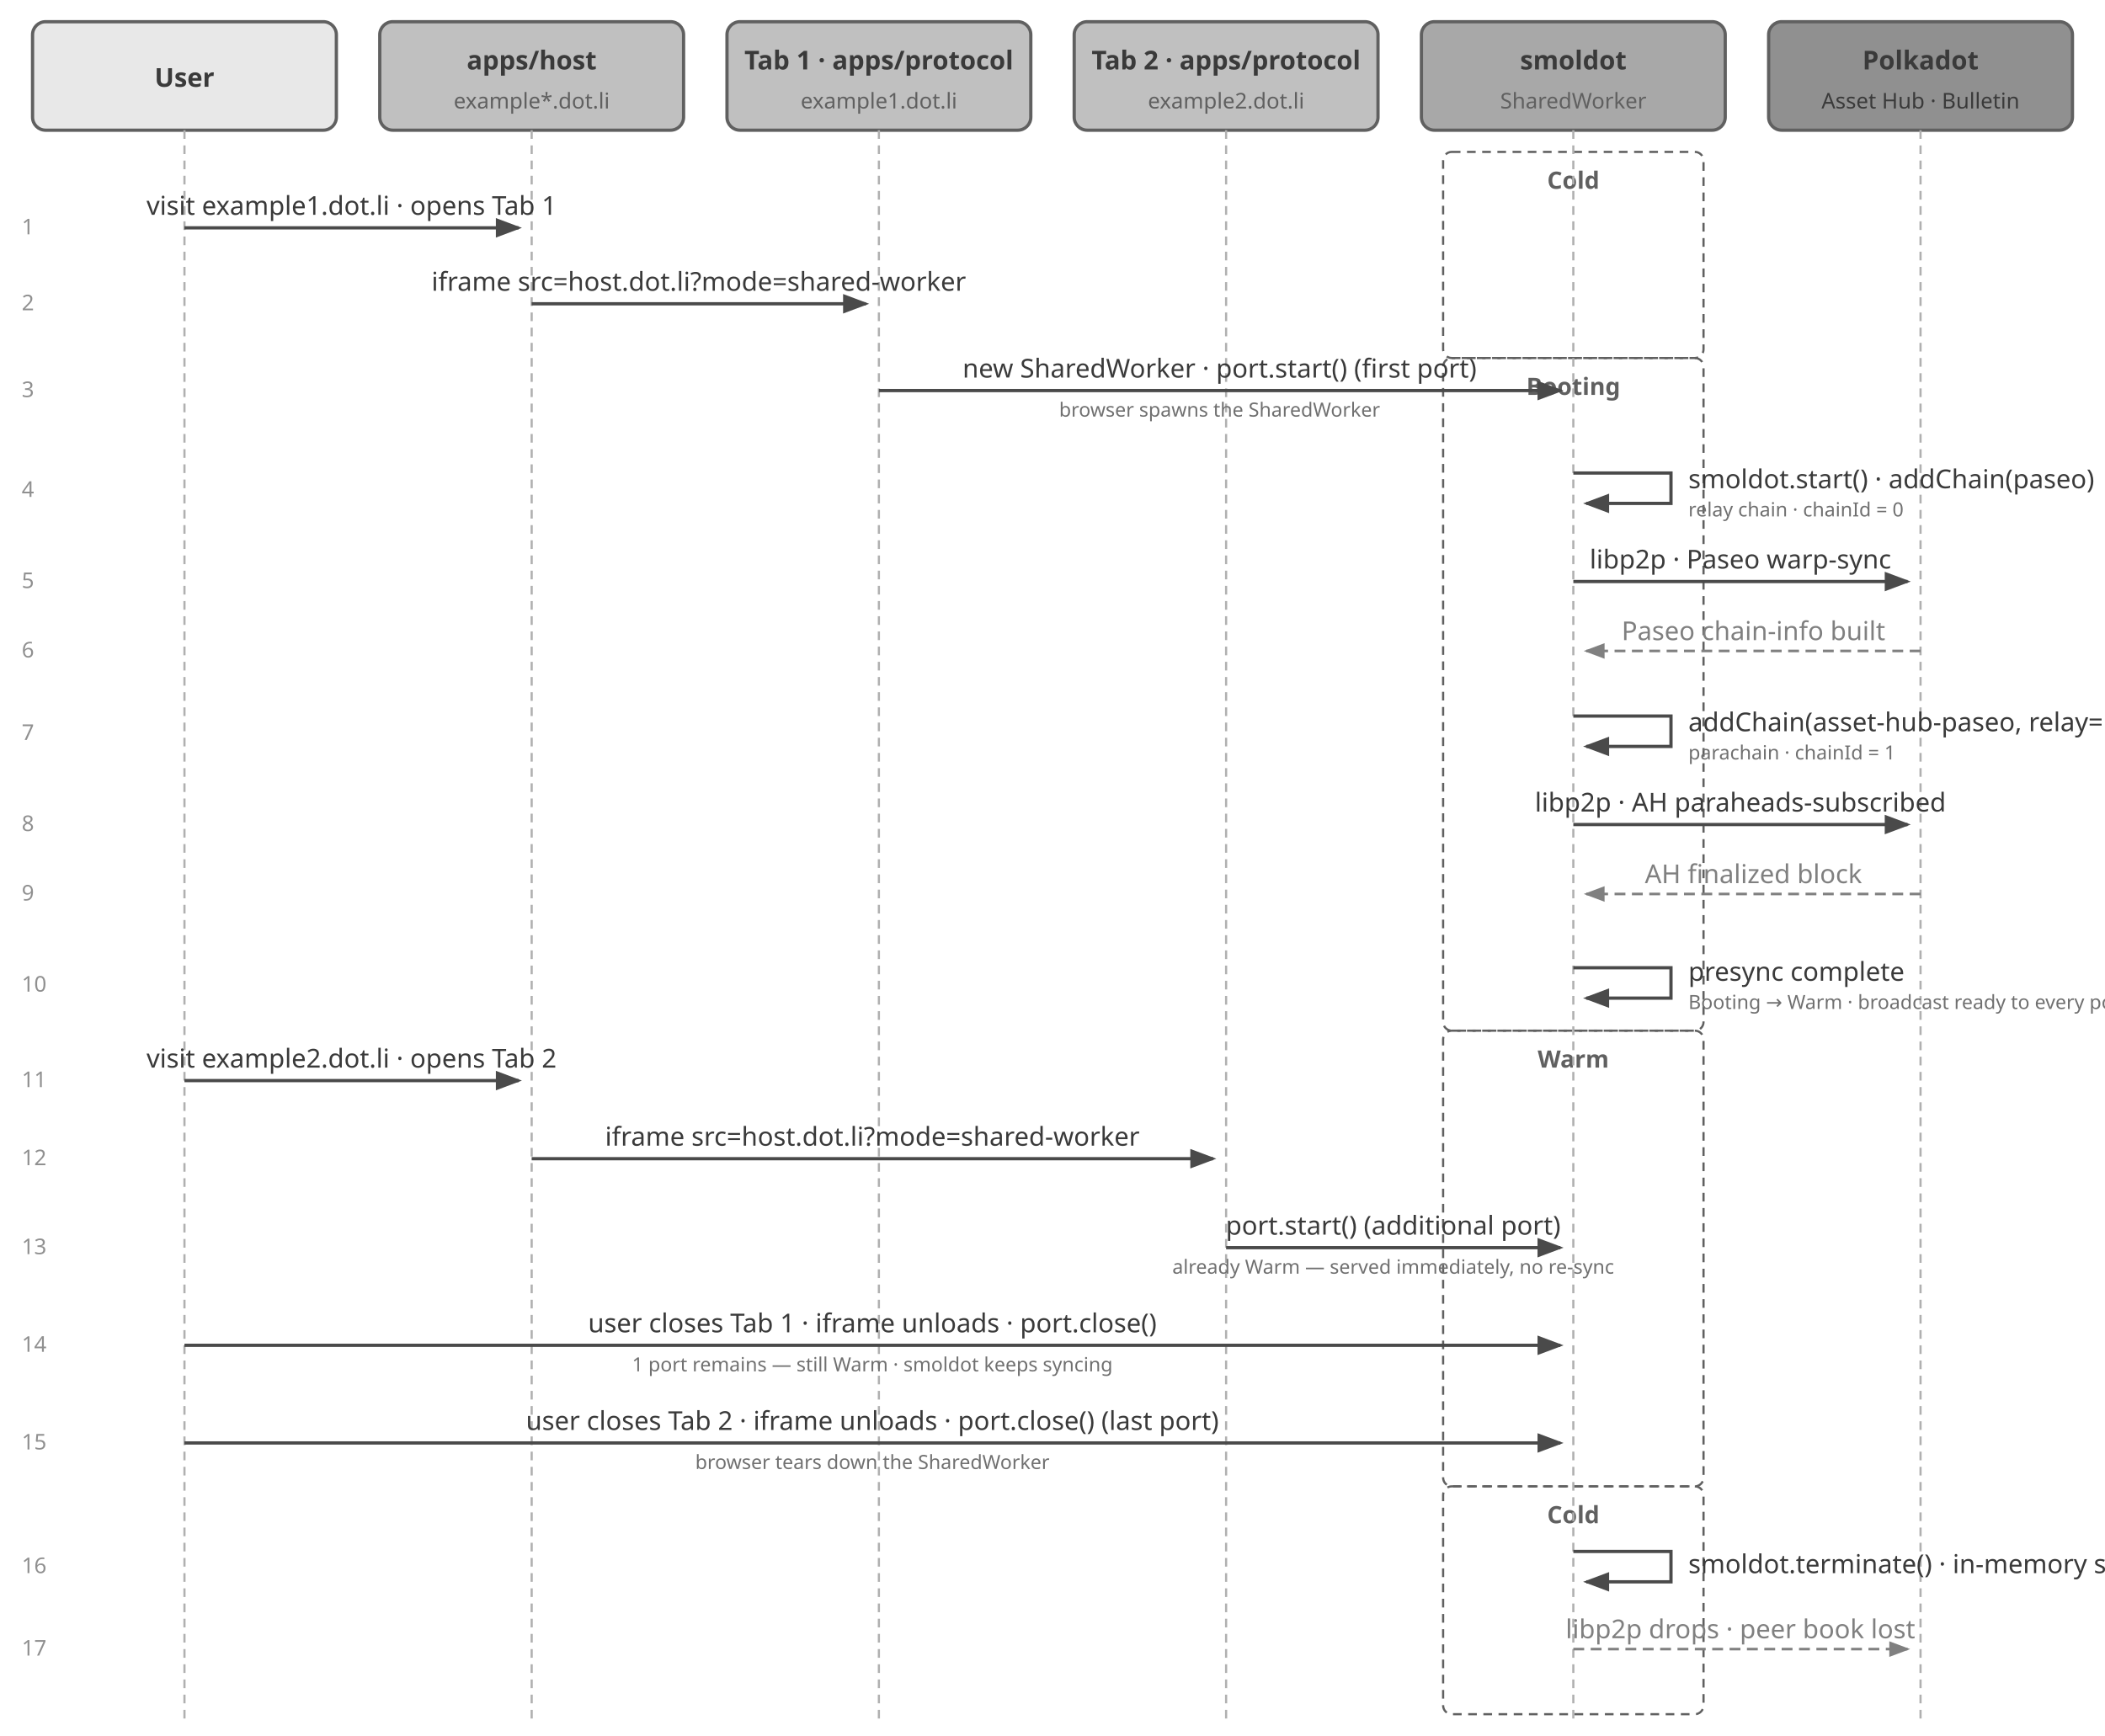
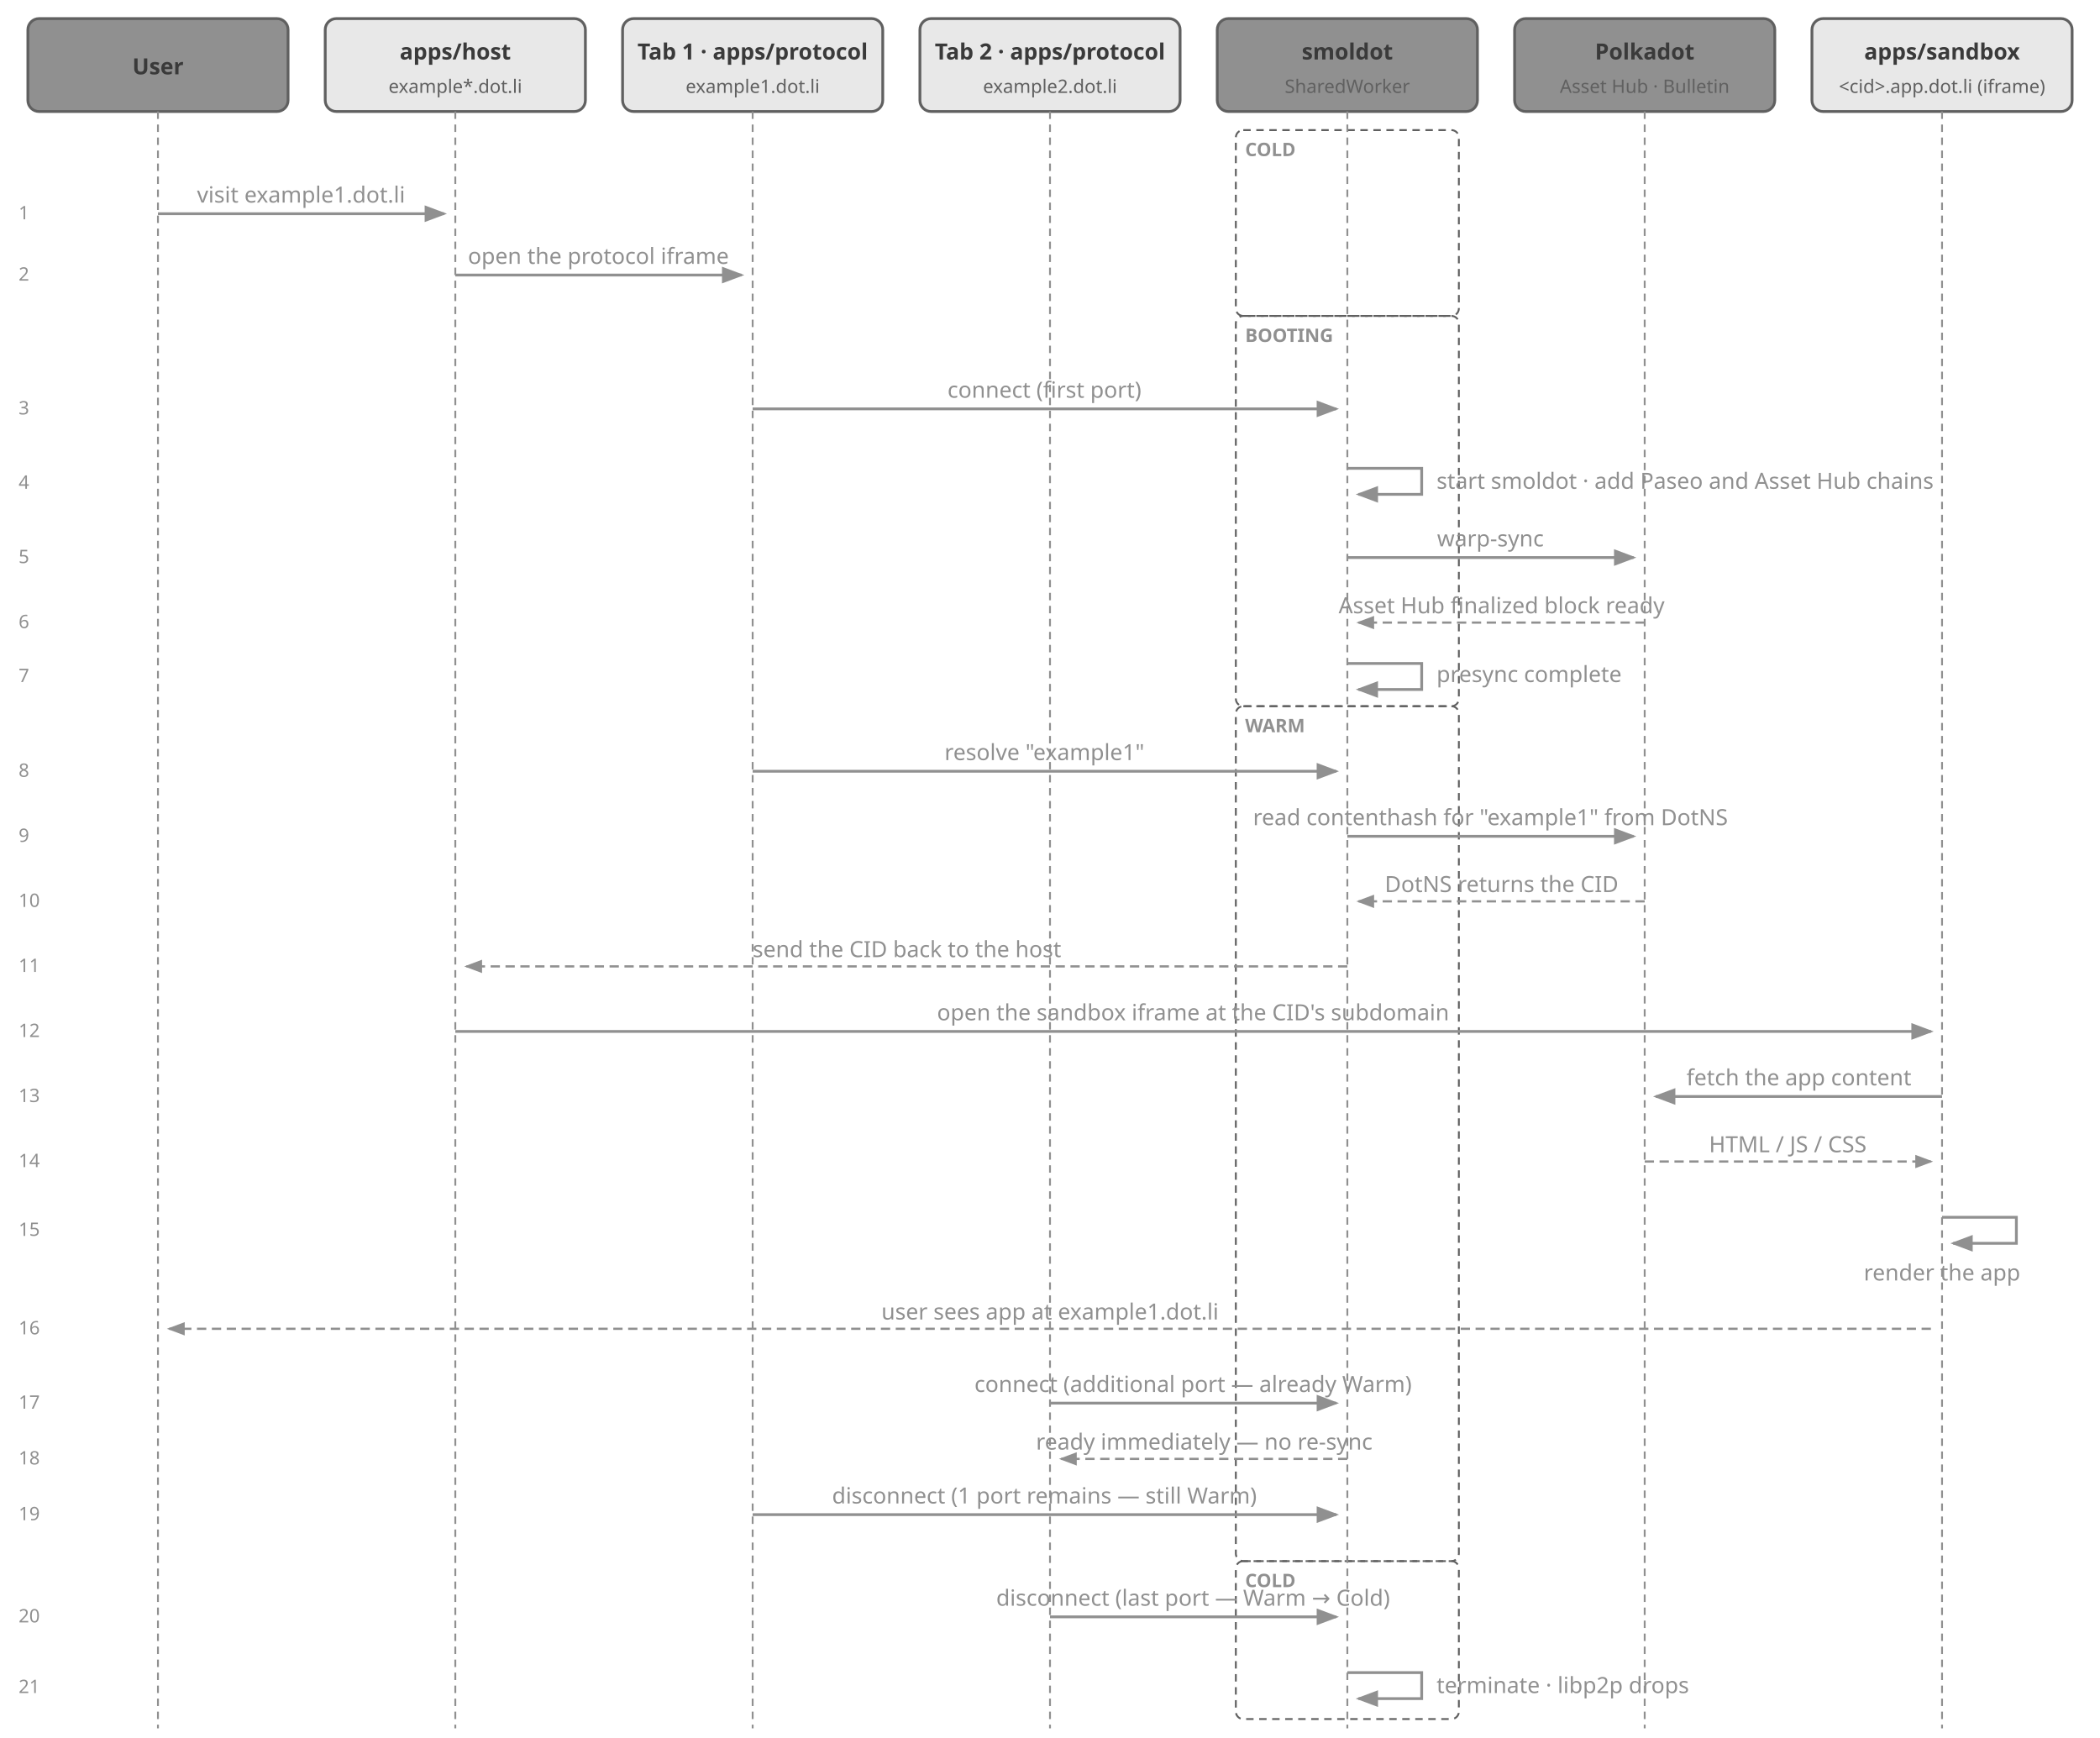
- <svg xmlns="http://www.w3.org/2000/svg" viewBox="0 0 970 800" font-family="sans-serif" font-size="12">
+ <svg xmlns="http://www.w3.org/2000/svg" viewBox="0 0 1130 935" font-family="sans-serif" font-size="12">
  <defs>
    <marker id="arrow" markerWidth="8" markerHeight="8" refX="7" refY="3" orient="auto">
-       <path d="M0,0 L0,6 L8,3 z" fill="#4a4a4a" />
+       <path d="M0,0 L0,6 L8,3 z" fill="#909090" />
    </marker>
    <marker id="arrow-return" markerWidth="8" markerHeight="8" refX="7" refY="3" orient="auto">
-       <path d="M0,0 L0,6 L8,3 z" fill="#808080" />
+       <path d="M0,0 L0,6 L8,3 z" fill="#909090" />
    </marker>
  </defs>
-   <rect x="15" y="10" width="140" height="50" rx="6" fill="#e8e8e8" stroke="#606060" stroke-width="1.5" />
+   <rect x="15" y="10" width="140" height="50" rx="6" fill="#909090" stroke="#606060" stroke-width="1.5" />
  <text x="85" y="40" text-anchor="middle" font-weight="bold" fill="#3a3a3a">User</text>
-   <rect x="175" y="10" width="140" height="50" rx="6" fill="#c0c0c0" stroke="#606060" stroke-width="1.5" />
+   <rect x="175" y="10" width="140" height="50" rx="6" fill="#e8e8e8" stroke="#606060" stroke-width="1.5" />
  <text x="245" y="32" text-anchor="middle" font-weight="bold" fill="#3a3a3a">apps/host</text>
  <text x="245" y="50" text-anchor="middle" font-size="10" fill="#606060">example*.dot.li</text>
-   <rect x="335" y="10" width="140" height="50" rx="6" fill="#c0c0c0" stroke="#606060" stroke-width="1.5" />
+   <rect x="335" y="10" width="140" height="50" rx="6" fill="#e8e8e8" stroke="#606060" stroke-width="1.5" />
  <text x="405" y="32" text-anchor="middle" font-weight="bold" fill="#3a3a3a">Tab 1 · apps/protocol</text>
  <text x="405" y="50" text-anchor="middle" font-size="10" fill="#606060">example1.dot.li</text>
-   <rect x="495" y="10" width="140" height="50" rx="6" fill="#c0c0c0" stroke="#606060" stroke-width="1.5" />
+   <rect x="495" y="10" width="140" height="50" rx="6" fill="#e8e8e8" stroke="#606060" stroke-width="1.5" />
  <text x="565" y="32" text-anchor="middle" font-weight="bold" fill="#3a3a3a">Tab 2 · apps/protocol</text>
  <text x="565" y="50" text-anchor="middle" font-size="10" fill="#606060">example2.dot.li</text>
-   <rect x="655" y="10" width="140" height="50" rx="6" fill="#a8a8a8" stroke="#606060" stroke-width="1.5" />
+   <rect x="655" y="10" width="140" height="50" rx="6" fill="#909090" stroke="#606060" stroke-width="1.5" />
  <text x="725" y="32" text-anchor="middle" font-weight="bold" fill="#3a3a3a">smoldot</text>
  <text x="725" y="50" text-anchor="middle" font-size="10" fill="#606060">SharedWorker</text>
  <rect x="815" y="10" width="140" height="50" rx="6" fill="#909090" stroke="#606060" stroke-width="1.5" />
  <text x="885" y="32" text-anchor="middle" font-weight="bold" fill="#3a3a3a">Polkadot</text>
-   <text x="885" y="50" text-anchor="middle" font-size="10" fill="#3a3a3a">Asset Hub · Bulletin</text>
-   <rect x="665" y="70" width="120" height="95" rx="4" fill="none" stroke="#606060" stroke-width="1" stroke-dasharray="4,3" />
-   <text x="725" y="87" text-anchor="middle" font-size="11" font-weight="bold" fill="#606060">Cold</text>
-   <rect x="665" y="165" width="120" height="310" rx="4" fill="none" stroke="#606060" stroke-width="1" stroke-dasharray="4,3" />
-   <text x="725" y="182" text-anchor="middle" font-size="11" font-weight="bold" fill="#606060">Booting</text>
-   <rect x="665" y="475" width="120" height="210" rx="4" fill="none" stroke="#606060" stroke-width="1" stroke-dasharray="4,3" />
-   <text x="725" y="492" text-anchor="middle" font-size="11" font-weight="bold" fill="#606060">Warm</text>
-   <rect x="665" y="685" width="120" height="105" rx="4" fill="none" stroke="#606060" stroke-width="1" stroke-dasharray="4,3" />
-   <text x="725" y="702" text-anchor="middle" font-size="11" font-weight="bold" fill="#606060">Cold</text>
-   <line x1="85" y1="60" x2="85" y2="792" stroke="#b0b0b0" stroke-width="1" stroke-dasharray="4,3" />
-   <line x1="245" y1="60" x2="245" y2="792" stroke="#b0b0b0" stroke-width="1" stroke-dasharray="4,3" />
-   <line x1="405" y1="60" x2="405" y2="792" stroke="#b0b0b0" stroke-width="1" stroke-dasharray="4,3" />
-   <line x1="565" y1="60" x2="565" y2="792" stroke="#b0b0b0" stroke-width="1" stroke-dasharray="4,3" />
-   <line x1="725" y1="60" x2="725" y2="792" stroke="#b0b0b0" stroke-width="1" stroke-dasharray="4,3" />
-   <line x1="885" y1="60" x2="885" y2="792" stroke="#b0b0b0" stroke-width="1" stroke-dasharray="4,3" />
-   <line x1="85" y1="105" x2="239" y2="105" stroke="#4a4a4a" stroke-width="1.5" marker-end="url(#arrow)" />
-   <text x="162" y="99" text-anchor="middle" fill="#3a3a3a">visit example1.dot.li · opens Tab 1</text>
-   <text x="10" y="108" fill="#909090" font-size="10">1</text>
-   <line x1="245" y1="140" x2="399" y2="140" stroke="#4a4a4a" stroke-width="1.5" marker-end="url(#arrow)" />
-   <text x="322" y="134" text-anchor="middle" fill="#3a3a3a">iframe src=host.dot.li?mode=shared-worker</text>
-   <text x="10" y="143" fill="#909090" font-size="10">2</text>
-   <line x1="405" y1="180" x2="719" y2="180" stroke="#4a4a4a" stroke-width="1.5" marker-end="url(#arrow)" />
-   <text x="562" y="174" text-anchor="middle" fill="#3a3a3a">new SharedWorker · port.start() (first port)</text>
-   <text x="562" y="192" text-anchor="middle" font-size="9" fill="#707070">browser spawns the SharedWorker</text>
-   <text x="10" y="183" fill="#909090" font-size="10">3</text>
-   <path d="M 725 218 H 770 V 232 H 731" fill="none" stroke="#4a4a4a" stroke-width="1.5" marker-end="url(#arrow)" />
-   <text x="778" y="225" text-anchor="start" fill="#3a3a3a">smoldot.start() · addChain(paseo)</text>
-   <text x="778" y="238" text-anchor="start" font-size="9" fill="#707070">relay chain · chainId = 0</text>
-   <text x="10" y="229" fill="#909090" font-size="10">4</text>
-   <line x1="725" y1="268" x2="879" y2="268" stroke="#4a4a4a" stroke-width="1.5" marker-end="url(#arrow)" />
-   <text x="802" y="262" text-anchor="middle" fill="#3a3a3a">libp2p · Paseo warp-sync</text>
-   <text x="10" y="271" fill="#909090" font-size="10">5</text>
-   <line x1="885" y1="300" x2="731" y2="300" stroke="#808080" stroke-width="1.2" stroke-dasharray="5,3" marker-end="url(#arrow-return)" />
-   <text x="808" y="295" text-anchor="middle" fill="#808080">Paseo chain-info built</text>
-   <text x="10" y="303" fill="#909090" font-size="10">6</text>
-   <path d="M 725 330 H 770 V 344 H 731" fill="none" stroke="#4a4a4a" stroke-width="1.5" marker-end="url(#arrow)" />
-   <text x="778" y="337" text-anchor="start" fill="#3a3a3a">addChain(asset-hub-paseo, relay=paseo)</text>
-   <text x="778" y="350" text-anchor="start" font-size="9" fill="#707070">parachain · chainId = 1</text>
-   <text x="10" y="341" fill="#909090" font-size="10">7</text>
-   <line x1="725" y1="380" x2="879" y2="380" stroke="#4a4a4a" stroke-width="1.5" marker-end="url(#arrow)" />
-   <text x="802" y="374" text-anchor="middle" fill="#3a3a3a">libp2p · AH paraheads-subscribed</text>
-   <text x="10" y="383" fill="#909090" font-size="10">8</text>
-   <line x1="885" y1="412" x2="731" y2="412" stroke="#808080" stroke-width="1.2" stroke-dasharray="5,3" marker-end="url(#arrow-return)" />
-   <text x="808" y="407" text-anchor="middle" fill="#808080">AH finalized block</text>
-   <text x="10" y="415" fill="#909090" font-size="10">9</text>
-   <path d="M 725 446 H 770 V 460 H 731" fill="none" stroke="#4a4a4a" stroke-width="1.5" marker-end="url(#arrow)" />
-   <text x="778" y="452" text-anchor="start" fill="#3a3a3a">presync complete</text>
-   <text x="778" y="465" text-anchor="start" font-size="9" fill="#707070">Booting → Warm · broadcast ready to every port</text>
-   <text x="10" y="457" fill="#909090" font-size="10">10</text>
-   <line x1="85" y1="498" x2="239" y2="498" stroke="#4a4a4a" stroke-width="1.5" marker-end="url(#arrow)" />
-   <text x="162" y="492" text-anchor="middle" fill="#3a3a3a">visit example2.dot.li · opens Tab 2</text>
-   <text x="10" y="501" fill="#909090" font-size="10">11</text>
-   <line x1="245" y1="534" x2="559" y2="534" stroke="#4a4a4a" stroke-width="1.5" marker-end="url(#arrow)" />
-   <text x="402" y="528" text-anchor="middle" fill="#3a3a3a">iframe src=host.dot.li?mode=shared-worker</text>
-   <text x="10" y="537" fill="#909090" font-size="10">12</text>
-   <line x1="565" y1="575" x2="719" y2="575" stroke="#4a4a4a" stroke-width="1.5" marker-end="url(#arrow)" />
-   <text x="642" y="569" text-anchor="middle" fill="#3a3a3a">port.start() (additional port)</text>
-   <text x="642" y="587" text-anchor="middle" font-size="9" fill="#707070">already Warm — served immediately, no re-sync</text>
-   <text x="10" y="578" fill="#909090" font-size="10">13</text>
-   <line x1="85" y1="620" x2="719" y2="620" stroke="#4a4a4a" stroke-width="1.5" marker-end="url(#arrow)" />
-   <text x="402" y="614" text-anchor="middle" fill="#3a3a3a">user closes Tab 1 · iframe unloads · port.close()</text>
-   <text x="402" y="632" text-anchor="middle" font-size="9" fill="#707070">1 port remains — still Warm · smoldot keeps syncing</text>
-   <text x="10" y="623" fill="#909090" font-size="10">14</text>
-   <line x1="85" y1="665" x2="719" y2="665" stroke="#4a4a4a" stroke-width="1.5" marker-end="url(#arrow)" />
-   <text x="402" y="659" text-anchor="middle" fill="#3a3a3a">user closes Tab 2 · iframe unloads · port.close() (last port)</text>
-   <text x="402" y="677" text-anchor="middle" font-size="9" fill="#707070">browser tears down the SharedWorker</text>
-   <text x="10" y="668" fill="#909090" font-size="10">15</text>
-   <path d="M 725 715 H 770 V 729 H 731" fill="none" stroke="#4a4a4a" stroke-width="1.5" marker-end="url(#arrow)" />
-   <text x="778" y="725" text-anchor="start" fill="#3a3a3a">smoldot.terminate() · in-memory state lost</text>
-   <text x="10" y="725" fill="#909090" font-size="10">16</text>
-   <line x1="725" y1="760" x2="879" y2="760" stroke="#808080" stroke-width="1.2" stroke-dasharray="5,3" marker-end="url(#arrow-return)" />
-   <text x="802" y="755" text-anchor="middle" fill="#808080">libp2p drops · peer book lost</text>
-   <text x="10" y="763" fill="#909090" font-size="10">17</text>
+   <text x="885" y="50" text-anchor="middle" font-size="10" fill="#606060">Asset Hub · Bulletin</text>
+   <rect x="975" y="10" width="140" height="50" rx="6" fill="#e8e8e8" stroke="#606060" stroke-width="1.5" />
+   <text x="1045" y="32" text-anchor="middle" font-weight="bold" fill="#3a3a3a">apps/sandbox</text>
+   <text x="1045" y="50" text-anchor="middle" font-size="10" fill="#606060">&lt;cid&gt;.app.dot.li (iframe)</text>
+   <rect x="665" y="70" width="120" height="100" rx="4" fill="none" stroke="#606060" stroke-width="1" stroke-dasharray="4,3" />
+   <text x="670" y="84" text-anchor="start" font-size="10" font-weight="bold" fill="#909090">COLD</text>
+   <rect x="665" y="170" width="120" height="210" rx="4" fill="none" stroke="#606060" stroke-width="1" stroke-dasharray="4,3" />
+   <text x="670" y="184" text-anchor="start" font-size="10" font-weight="bold" fill="#909090">BOOTING</text>
+   <rect x="665" y="380" width="120" height="460" rx="4" fill="none" stroke="#606060" stroke-width="1" stroke-dasharray="4,3" />
+   <text x="670" y="394" text-anchor="start" font-size="10" font-weight="bold" fill="#909090">WARM</text>
+   <rect x="665" y="840" width="120" height="85" rx="4" fill="none" stroke="#606060" stroke-width="1" stroke-dasharray="4,3" />
+   <text x="670" y="854" text-anchor="start" font-size="10" font-weight="bold" fill="#909090">COLD</text>
+   <line x1="85" y1="60" x2="85" y2="930" stroke="#909090" stroke-width="1" stroke-dasharray="4,3" />
+   <line x1="245" y1="60" x2="245" y2="930" stroke="#909090" stroke-width="1" stroke-dasharray="4,3" />
+   <line x1="405" y1="60" x2="405" y2="930" stroke="#909090" stroke-width="1" stroke-dasharray="4,3" />
+   <line x1="565" y1="60" x2="565" y2="930" stroke="#909090" stroke-width="1" stroke-dasharray="4,3" />
+   <line x1="725" y1="60" x2="725" y2="930" stroke="#909090" stroke-width="1" stroke-dasharray="4,3" />
+   <line x1="885" y1="60" x2="885" y2="930" stroke="#909090" stroke-width="1" stroke-dasharray="4,3" />
+   <line x1="1045" y1="60" x2="1045" y2="930" stroke="#909090" stroke-width="1" stroke-dasharray="4,3" />
+   <line x1="85" y1="115" x2="239" y2="115" stroke="#909090" stroke-width="1.5" marker-end="url(#arrow)" />
+   <text x="162" y="109" text-anchor="middle" fill="#909090">visit example1.dot.li</text>
+   <text x="10" y="118" fill="#909090" font-size="10">1</text>
+   <line x1="245" y1="148" x2="399" y2="148" stroke="#909090" stroke-width="1.5" marker-end="url(#arrow)" />
+   <text x="322" y="142" text-anchor="middle" fill="#909090">open the protocol iframe</text>
+   <text x="10" y="151" fill="#909090" font-size="10">2</text>
+   <line x1="405" y1="220" x2="719" y2="220" stroke="#909090" stroke-width="1.5" marker-end="url(#arrow)" />
+   <text x="562" y="214" text-anchor="middle" fill="#909090">connect (first port)</text>
+   <text x="10" y="223" fill="#909090" font-size="10">3</text>
+   <path d="M 725 252 H 765 V 266 H 731" fill="none" stroke="#909090" stroke-width="1.5" marker-end="url(#arrow)" />
+   <text x="773" y="263" text-anchor="start" fill="#909090">start smoldot · add Paseo and Asset Hub chains</text>
+   <text x="10" y="263" fill="#909090" font-size="10">4</text>
+   <line x1="725" y1="300" x2="879" y2="300" stroke="#909090" stroke-width="1.5" marker-end="url(#arrow)" />
+   <text x="802" y="294" text-anchor="middle" fill="#909090">warp-sync</text>
+   <text x="10" y="303" fill="#909090" font-size="10">5</text>
+   <line x1="885" y1="335" x2="731" y2="335" stroke="#909090" stroke-width="1.2" stroke-dasharray="5,3" marker-end="url(#arrow-return)" />
+   <text x="808" y="330" text-anchor="middle" fill="#909090">Asset Hub finalized block ready</text>
+   <text x="10" y="338" fill="#909090" font-size="10">6</text>
+   <path d="M 725 357 H 765 V 371 H 731" fill="none" stroke="#909090" stroke-width="1.5" marker-end="url(#arrow)" />
+   <text x="773" y="367" text-anchor="start" fill="#909090">presync complete</text>
+   <text x="10" y="367" fill="#909090" font-size="10">7</text>
+   <line x1="405" y1="415" x2="719" y2="415" stroke="#909090" stroke-width="1.5" marker-end="url(#arrow)" />
+   <text x="562" y="409" text-anchor="middle" fill="#909090">resolve "example1"</text>
+   <text x="10" y="418" fill="#909090" font-size="10">8</text>
+   <line x1="725" y1="450" x2="879" y2="450" stroke="#909090" stroke-width="1.5" marker-end="url(#arrow)" />
+   <text x="802" y="444" text-anchor="middle" fill="#909090">read contenthash for "example1" from DotNS</text>
+   <text x="10" y="453" fill="#909090" font-size="10">9</text>
+   <line x1="885" y1="485" x2="731" y2="485" stroke="#909090" stroke-width="1.2" stroke-dasharray="5,3" marker-end="url(#arrow-return)" />
+   <text x="808" y="480" text-anchor="middle" fill="#909090">DotNS returns the CID</text>
+   <text x="10" y="488" fill="#909090" font-size="10">10</text>
+   <line x1="725" y1="520" x2="251" y2="520" stroke="#909090" stroke-width="1.2" stroke-dasharray="5,3" marker-end="url(#arrow-return)" />
+   <text x="488" y="515" text-anchor="middle" fill="#909090">send the CID back to the host</text>
+   <text x="10" y="523" fill="#909090" font-size="10">11</text>
+   <line x1="245" y1="555" x2="1039" y2="555" stroke="#909090" stroke-width="1.5" marker-end="url(#arrow)" />
+   <text x="642" y="549" text-anchor="middle" fill="#909090">open the sandbox iframe at the CID's subdomain</text>
+   <text x="10" y="558" fill="#909090" font-size="10">12</text>
+   <line x1="1045" y1="590" x2="891" y2="590" stroke="#909090" stroke-width="1.5" marker-end="url(#arrow)" />
+   <text x="968" y="584" text-anchor="middle" fill="#909090">fetch the app content</text>
+   <text x="10" y="593" fill="#909090" font-size="10">13</text>
+   <line x1="885" y1="625" x2="1039" y2="625" stroke="#909090" stroke-width="1.2" stroke-dasharray="5,3" marker-end="url(#arrow-return)" />
+   <text x="962" y="620" text-anchor="middle" fill="#909090">HTML / JS / CSS</text>
+   <text x="10" y="628" fill="#909090" font-size="10">14</text>
+   <path d="M 1045 655 H 1085 V 669 H 1051" fill="none" stroke="#909090" stroke-width="1.5" marker-end="url(#arrow)" />
+   <text x="1045" y="689" text-anchor="middle" fill="#909090">render the app</text>
+   <text x="10" y="665" fill="#909090" font-size="10">15</text>
+   <line x1="1039" y1="715" x2="91" y2="715" stroke="#909090" stroke-width="1.2" stroke-dasharray="5,3" marker-end="url(#arrow-return)" />
+   <text x="565" y="710" text-anchor="middle" fill="#909090">user sees app at example1.dot.li</text>
+   <text x="10" y="718" fill="#909090" font-size="10">16</text>
+   <line x1="565" y1="755" x2="719" y2="755" stroke="#909090" stroke-width="1.5" marker-end="url(#arrow)" />
+   <text x="642" y="749" text-anchor="middle" fill="#909090">connect (additional port — already Warm)</text>
+   <text x="10" y="758" fill="#909090" font-size="10">17</text>
+   <line x1="725" y1="785" x2="571" y2="785" stroke="#909090" stroke-width="1.2" stroke-dasharray="5,3" marker-end="url(#arrow-return)" />
+   <text x="648" y="780" text-anchor="middle" fill="#909090">ready immediately — no re-sync</text>
+   <text x="10" y="788" fill="#909090" font-size="10">18</text>
+   <line x1="405" y1="815" x2="719" y2="815" stroke="#909090" stroke-width="1.5" marker-end="url(#arrow)" />
+   <text x="562" y="809" text-anchor="middle" fill="#909090">disconnect (1 port remains — still Warm)</text>
+   <text x="10" y="818" fill="#909090" font-size="10">19</text>
+   <line x1="565" y1="870" x2="719" y2="870" stroke="#909090" stroke-width="1.5" marker-end="url(#arrow)" />
+   <text x="642" y="864" text-anchor="middle" fill="#909090">disconnect (last port — Warm → Cold)</text>
+   <text x="10" y="873" fill="#909090" font-size="10">20</text>
+   <path d="M 725 900 H 765 V 914 H 731" fill="none" stroke="#909090" stroke-width="1.5" marker-end="url(#arrow)" />
+   <text x="773" y="911" text-anchor="start" fill="#909090">terminate · libp2p drops</text>
+   <text x="10" y="911" fill="#909090" font-size="10">21</text>
</svg>
